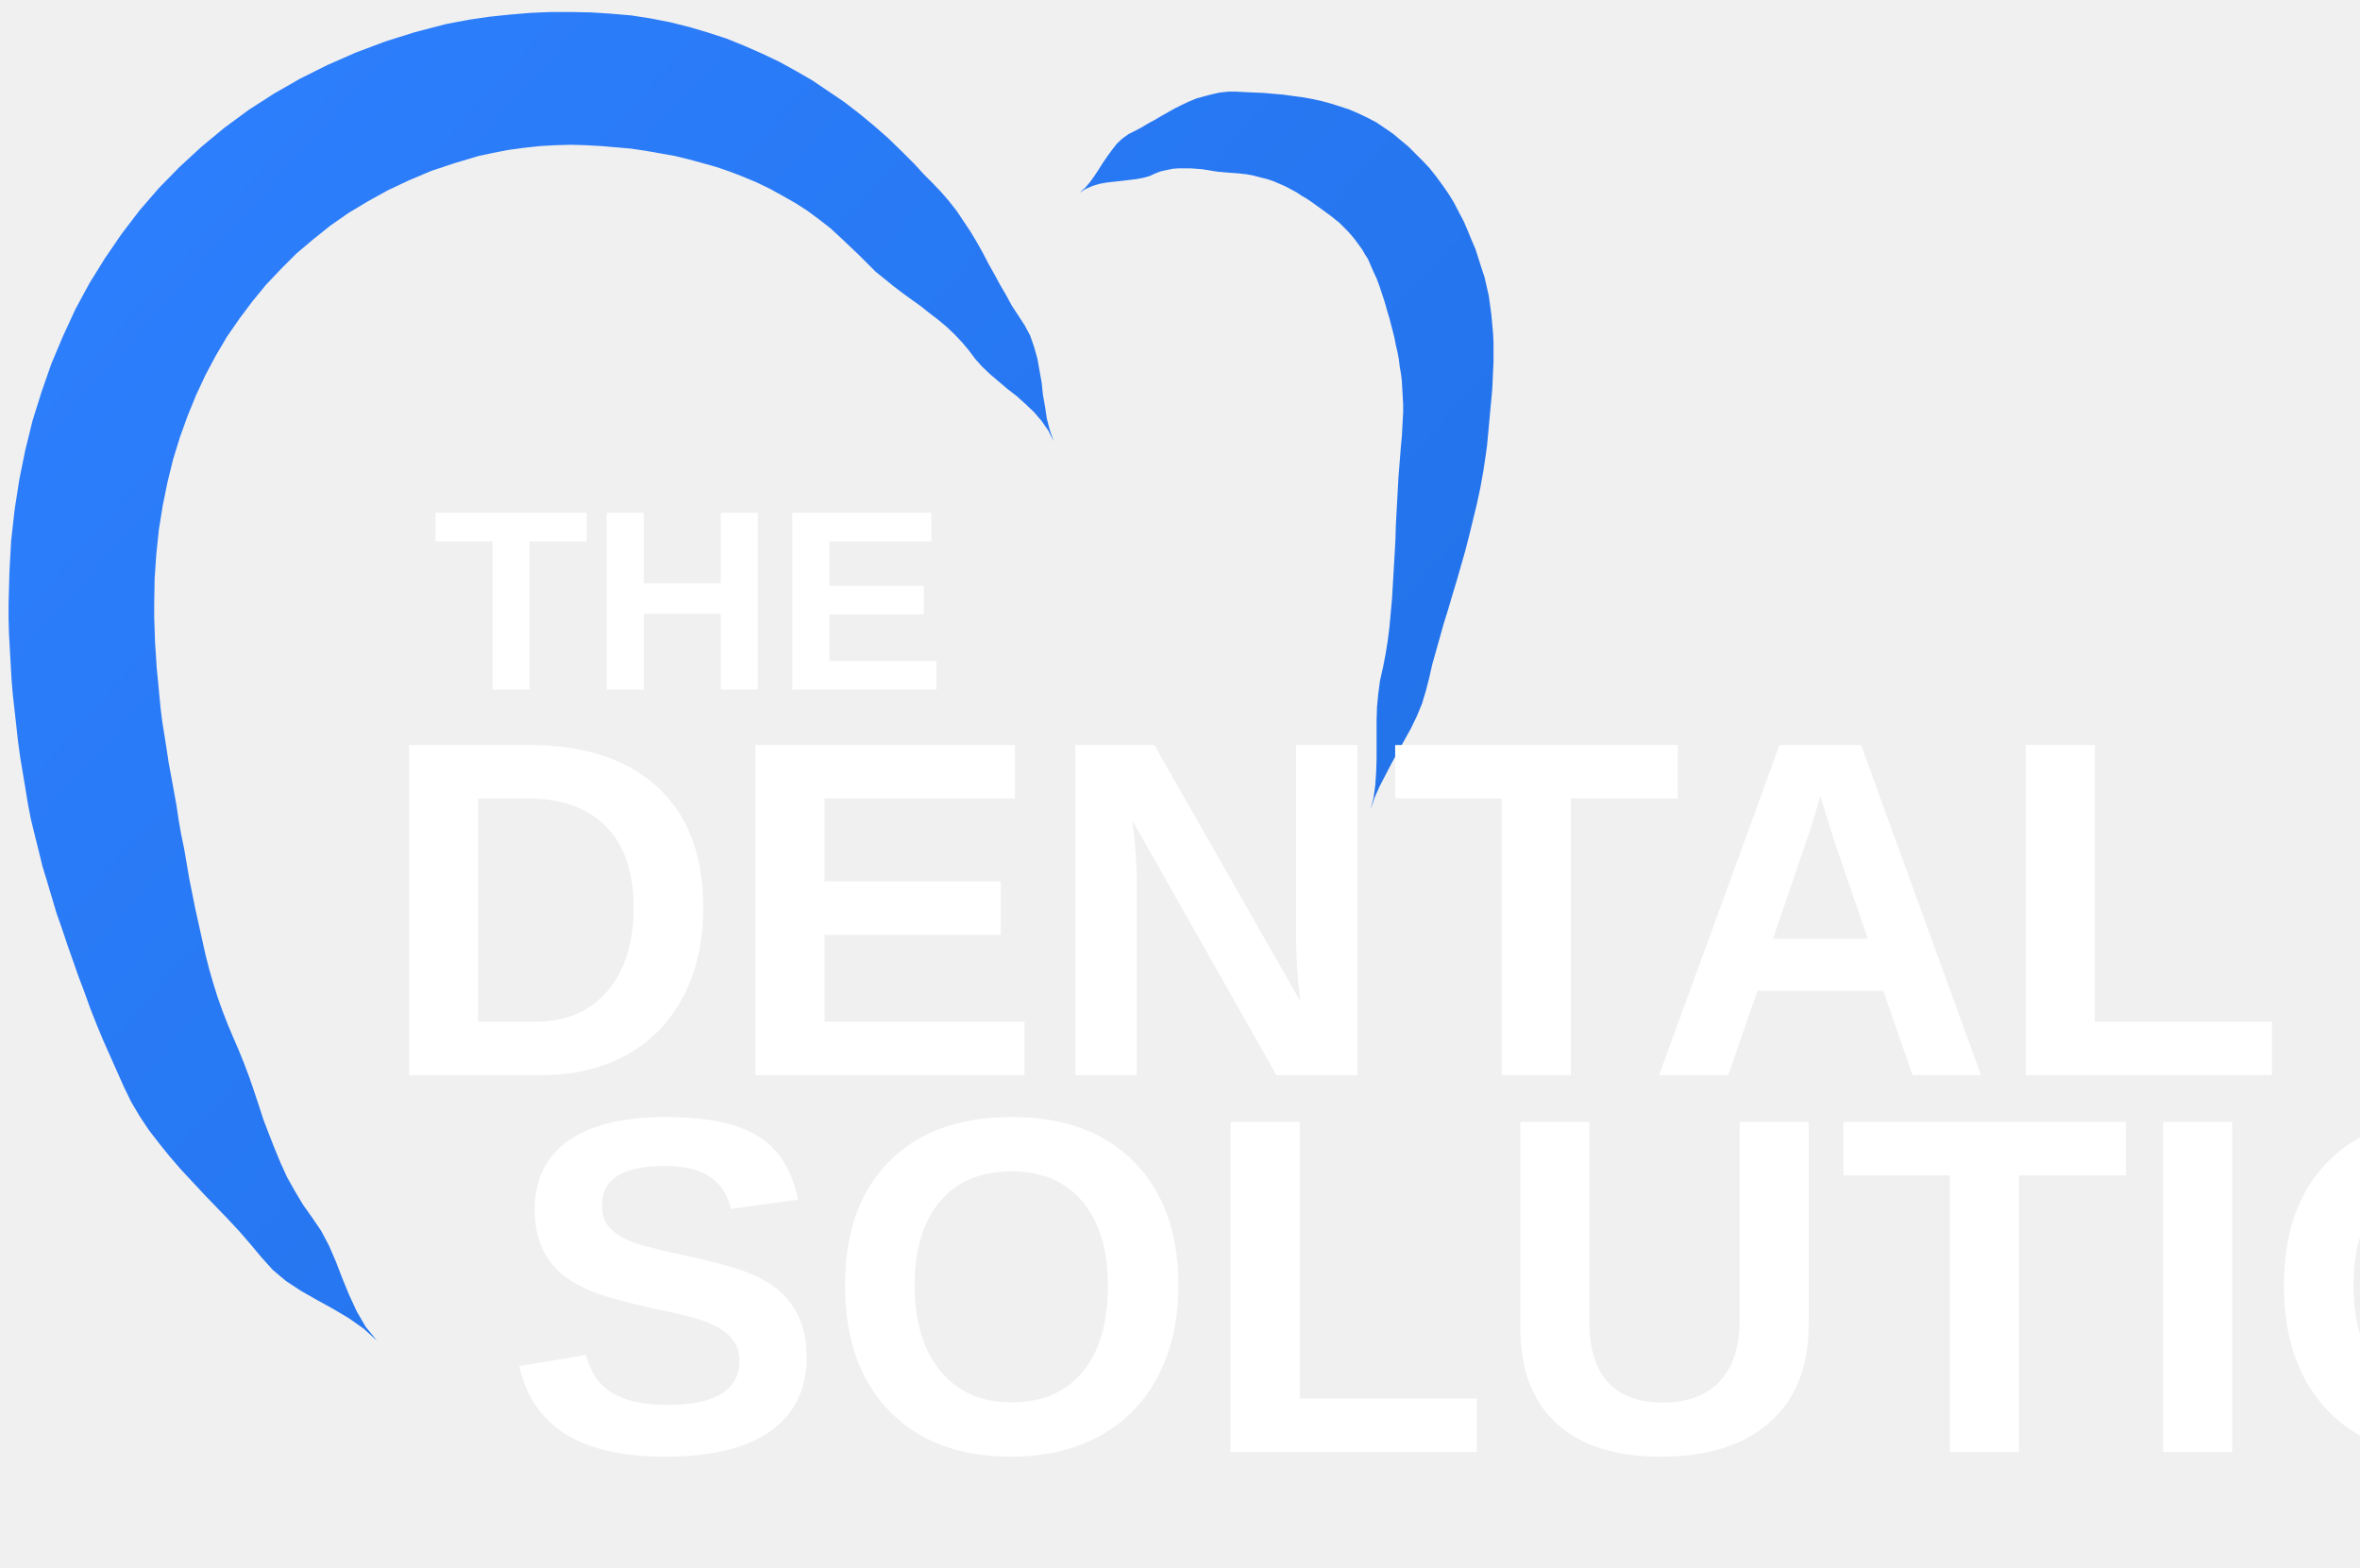
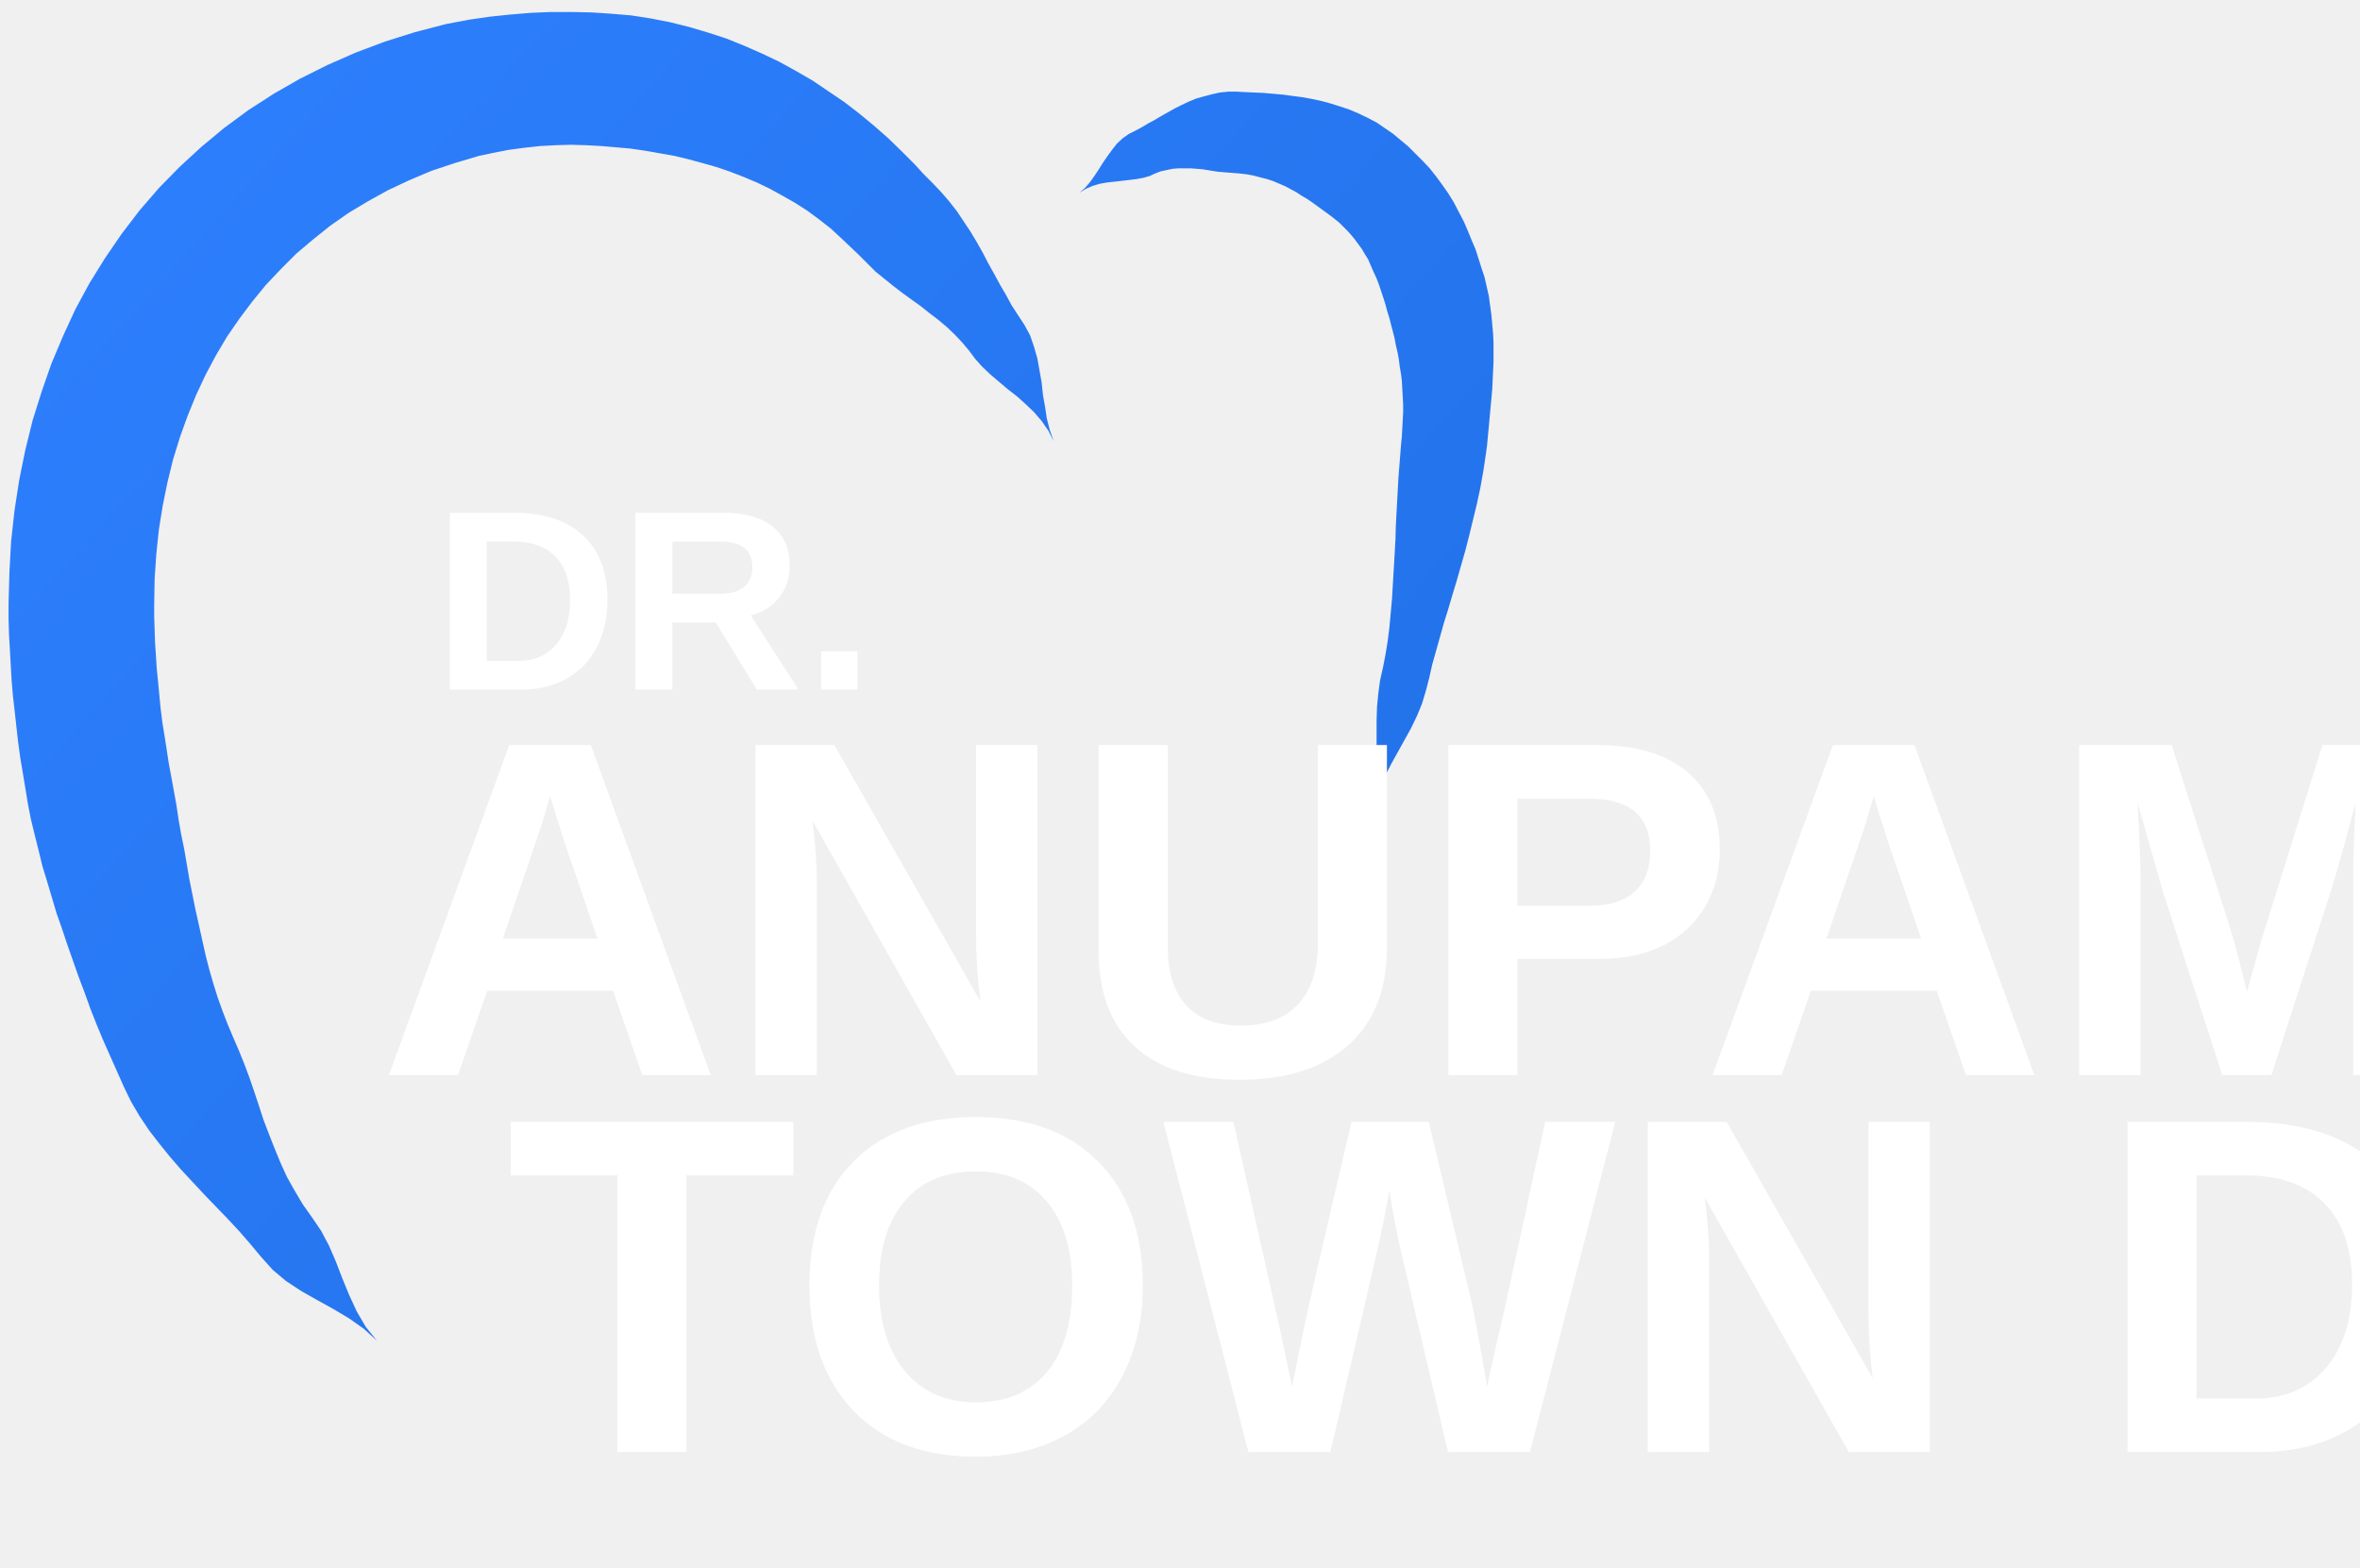
- <svg xmlns="http://www.w3.org/2000/svg" viewBox="7 9 551 366" fill="none" role="img" aria-label="The Dental Solutions">
+ <svg xmlns="http://www.w3.org/2000/svg" viewBox="7 9 551 366" fill="none" role="img" aria-label="Dr. Anupam's Town Dental">
  <defs>
    <linearGradient id="lm-g" x1="9" y1="12" x2="356" y2="322" gradientUnits="userSpaceOnUse">
      <stop offset="0" stop-color="#2f80ff" />
      <stop offset="1" stop-color="#1f6fe5" />
    </linearGradient>
  </defs>
  <path d="M95 322 L92.4 318.8 L90.3 315.2 L88.5 311.3 L86.9 307.4 L85.4 303.5 L83.8 299.8 L82 296.4 L79.9 293.3 L77.7 290.2 L75.8 287 L74 283.8 L72.5 280.5 L71.1 277.1 L69.8 273.8 L68.5 270.4 L67.4 267 L66.3 263.7 L65.2 260.5 L64 257.3 L62.7 254.1 L61.4 251.1 L60.1 248 L58.9 244.9 L57.8 241.8 L56.8 238.6 L55.9 235.5 L55 232 L54.2 228.4 L53.4 224.8 L52.6 221.2 L51.9 217.7 L51.2 214.2 L50.6 210.7 L50 207.2 L49.3 203.8 L48.7 200.4 L48.2 197 L47.6 193.7 L47 190.4 L46.4 187.2 L45.9 183.9 L45.4 180.7 L44.9 177.6 L44.5 174.4 L44.2 171.3 L43.9 168.1 L43.6 165.1 L43.4 162 L43.2 159 L43.1 156 L43 153 L43 150.2 L43.1 144.1 L43.5 138.3 L44.1 132.6 L45 127 L46.1 121.6 L47.4 116.3 L49 111.1 L50.8 106.1 L52.8 101.2 L55 96.5 L57.4 92 L60 87.6 L62.9 83.4 L65.9 79.4 L69.1 75.5 L72.6 71.8 L76.2 68.2 L80.1 64.9 L84.1 61.7 L88.4 58.7 L92.9 56 L97.6 53.4 L102.5 51.1 L107.7 48.9 L113.1 47.1 L118.8 45.4 L122.1 44.7 L125.7 44 L129.4 43.5 L133.1 43.1 L136.7 42.9 L140.3 42.8 L143.8 42.9 L147.4 43.1 L150.9 43.4 L154.3 43.7 L157.7 44.2 L161.1 44.8 L164.5 45.4 L167.8 46.2 L171.1 47.1 L174.3 48 L177.5 49.1 L180.6 50.3 L183.7 51.6 L186.8 53.1 L189.7 54.7 L192.7 56.4 L195.5 58.2 L198.2 60.2 L200.9 62.3 L203.5 64.7 L205.5 66.6 L207.5 68.5 L209.5 70.5 L211.4 72.4 L213.5 74.1 L215.6 75.8 L217.7 77.4 L219.9 79 L222 80.5 L224 82.1 L226.1 83.7 L228 85.3 L229.9 87.1 L231.6 88.9 L233.2 90.8 L234.7 92.8 L236.3 94.6 L238.2 96.4 L240.2 98.1 L242.2 99.8 L244.4 101.5 L246.4 103.3 L248.4 105.2 L250.2 107.3 L251.8 109.6 L253 112 L253 112 L252.1 109.4 L251.4 106.7 L251 104 L250.5 101.2 L250.2 98.3 L249.7 95.5 L249.2 92.7 L248.4 89.9 L247.5 87.3 L246.2 84.9 L244.7 82.6 L243.2 80.3 L241.9 77.9 L240.5 75.5 L239.2 73.1 L237.8 70.6 L236.5 68.1 L235.1 65.6 L233.6 63.1 L232 60.7 L230.4 58.3 L228.6 56 L226.7 53.8 L224.7 51.7 L222.6 49.6 L220.5 47.3 L217.5 44.3 L214.3 41.2 L211 38.3 L207.6 35.5 L204.1 32.8 L200.4 30.3 L196.7 27.8 L192.9 25.6 L188.9 23.4 L184.9 21.5 L180.8 19.7 L176.6 18 L172.3 16.6 L167.9 15.3 L163.5 14.2 L158.9 13.3 L154.4 12.6 L149.7 12.2 L145.1 11.9 L140.4 11.8 L135.6 11.8 L130.9 12 L126.1 12.4 L121.3 12.9 L116.5 13.6 L111.2 14.6 L103.9 16.5 L96.9 18.7 L90 21.3 L83.4 24.2 L77 27.4 L70.9 30.9 L65 34.7 L59.3 38.9 L54 43.3 L48.9 48 L44.1 52.9 L39.6 58.1 L35.4 63.6 L31.5 69.3 L27.9 75.1 L24.6 81.2 L21.7 87.5 L19 93.9 L16.7 100.5 L14.6 107.2 L12.9 114.1 L11.5 121 L10.4 128.1 L9.6 135.3 L9.2 142.6 L9 149.8 L9 153.5 L9.1 157 L9.3 160.6 L9.5 164.1 L9.7 167.7 L10 171.3 L10.4 174.8 L10.8 178.4 L11.2 182 L11.7 185.7 L12.3 189.3 L12.9 192.9 L13.5 196.6 L14.2 200.2 L15.1 203.9 L16 207.5 L16.9 211.2 L18 214.8 L19.1 218.5 L20.2 222.2 L21.5 225.9 L22.7 229.5 L24 233.2 L25.3 236.9 L26.7 240.6 L28.1 244.5 L29.6 248.3 L31.1 251.9 L32.7 255.5 L34.3 259.1 L35.9 262.7 L37.6 266.2 L39.6 269.6 L41.8 272.9 L44.2 276 L46.7 279.1 L49.3 282.1 L52 285 L54.7 287.9 L57.4 290.7 L60.2 293.6 L62.9 296.5 L65.5 299.5 L68 302.5 L70.7 305.5 L73.8 308.1 L77.3 310.4 L81 312.5 L84.8 314.6 L88.5 316.8 L91.9 319.2 L95 322 Z M259 54 L260.5 53.1 L262.1 52.4 L263.8 51.9 L265.5 51.6 L267.3 51.4 L269.1 51.2 L270.8 51 L272.4 50.8 L274 50.5 L275.4 50.1 L276.7 49.5 L278 49 L279.4 48.7 L280.8 48.4 L282.2 48.3 L283.6 48.3 L284.9 48.3 L286.3 48.4 L287.6 48.5 L288.9 48.7 L290.1 48.9 L291.4 49.1 L292.6 49.2 L293.8 49.3 L295.1 49.4 L296.4 49.5 L298.1 49.7 L299.7 50 L301.2 50.4 L302.8 50.8 L304.3 51.3 L305.7 51.9 L307.1 52.5 L308.4 53.2 L309.7 53.9 L310.9 54.7 L312.1 55.4 L313.3 56.2 L314.4 57 L315.5 57.8 L316.6 58.6 L317.7 59.4 L318.7 60.2 L319.7 61 L320.7 62 L321.6 62.9 L322.5 63.9 L323.4 65 L324.2 66.1 L325 67.2 L325.7 68.4 L326.4 69.5 L327 70.9 L327.7 72.5 L328.4 74 L329 75.6 L329.5 77.1 L330 78.6 L330.5 80.2 L330.9 81.7 L331.4 83.3 L331.8 84.9 L332.2 86.4 L332.6 88 L332.9 89.6 L333.3 91.3 L333.6 92.9 L333.8 94.6 L334.1 96.3 L334.3 98 L334.4 99.8 L334.5 101.6 L334.6 103.4 L334.6 105.3 L334.5 107.1 L334.4 109 L334.3 110.9 L334.1 112.9 L333.8 116.7 L333.5 120.5 L333.3 124.2 L333.1 127.9 L332.9 131.5 L332.8 135 L332.6 138.6 L332.4 142 L332.2 145.4 L332 148.8 L331.7 152.1 L331.4 155.4 L331 158.6 L330.5 161.7 L329.9 164.8 L329.2 167.9 L328.8 170.9 L328.5 174 L328.4 177.1 L328.4 180.2 L328.4 183.2 L328.4 186.3 L328.3 189.3 L328.1 192.3 L327.7 195.2 L327 198 L327 198 L327.9 195.3 L329.1 192.6 L330.5 189.9 L331.9 187.2 L333.4 184.5 L334.9 181.8 L336.4 179.1 L337.8 176.2 L339 173.3 L339.9 170.3 L340.7 167.2 L341.4 164.1 L342.3 160.9 L343.2 157.7 L344.1 154.5 L345.1 151.3 L346.1 147.9 L347.1 144.6 L348.1 141.1 L349.1 137.6 L350 134.1 L350.9 130.4 L351.8 126.7 L352.6 123 L353.3 119.1 L353.9 115.1 L354.2 112.9 L354.4 110.7 L354.6 108.6 L354.8 106.4 L355 104.2 L355.2 102.1 L355.4 99.9 L355.5 97.8 L355.6 95.6 L355.7 93.4 L355.7 91.2 L355.7 89.1 L355.6 86.9 L355.4 84.7 L355.2 82.5 L354.9 80.3 L354.6 78.1 L354.1 75.9 L353.6 73.7 L352.9 71.6 L352.2 69.4 L351.5 67.2 L350.6 65.1 L349.7 62.9 L348.8 60.8 L347.6 58.5 L346.4 56.2 L345.1 54.1 L343.7 52.1 L342.3 50.2 L340.8 48.3 L339.2 46.6 L337.5 44.9 L335.8 43.2 L334 41.7 L332.2 40.2 L330.3 38.9 L328.4 37.6 L326.3 36.5 L324.2 35.5 L322.1 34.6 L320 33.9 L317.8 33.2 L315.6 32.6 L313.3 32.1 L311.1 31.7 L308.8 31.4 L306.6 31.1 L304.3 30.9 L302.1 30.7 L299.8 30.6 L297.6 30.5 L295.7 30.4 L293.8 30.4 L291.8 30.6 L290 31 L288.1 31.5 L286.3 32 L284.6 32.7 L282.9 33.5 L281.3 34.3 L279.7 35.2 L278.1 36.1 L276.6 37 L275.1 37.8 L273.6 38.7 L272.1 39.5 L270.5 40.3 L269.1 41.3 L267.8 42.5 L266.7 43.9 L265.6 45.4 L264.5 47 L263.5 48.6 L262.5 50.1 L261.5 51.5 L260.3 52.9 L259 54 Z" fill="url(#lm-g)" />
  <g fill="#ffffff" font-family="Arial,Helvetica,'Liberation Sans','Helvetica Neue',sans-serif" font-weight="700">
-     <text x="108" y="170" font-size="60" textLength="98" lengthAdjust="spacingAndGlyphs">THE</text>
-     <text x="95" y="260" font-size="112" textLength="428" lengthAdjust="spacingAndGlyphs">DENTAL</text>
-     <text x="125" y="348" font-size="112" textLength="430" lengthAdjust="spacingAndGlyphs">SOLUTIONS</text>
+     <text x="108" y="170" font-size="60" textLength="98" lengthAdjust="spacingAndGlyphs">DR.</text>
+     <text x="95" y="260" font-size="112" textLength="428" lengthAdjust="spacingAndGlyphs">ANUPAM'S</text>
+     <text x="125" y="348" font-size="112" textLength="430" lengthAdjust="spacingAndGlyphs">TOWN DENTAL</text>
  </g>
</svg>
